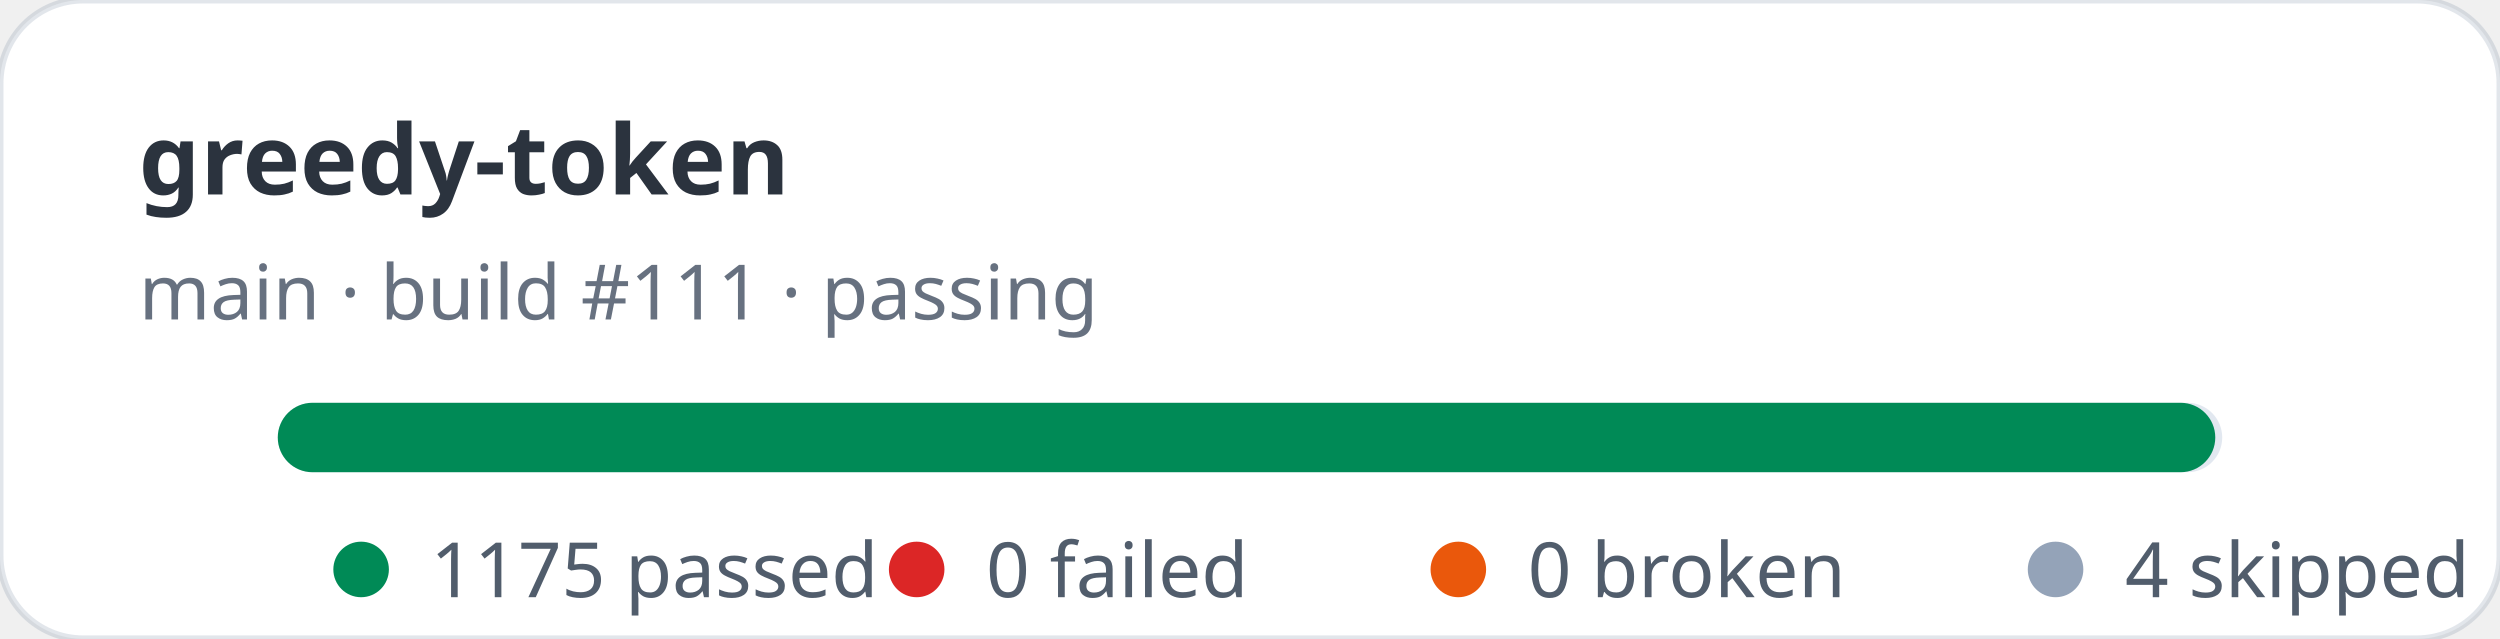
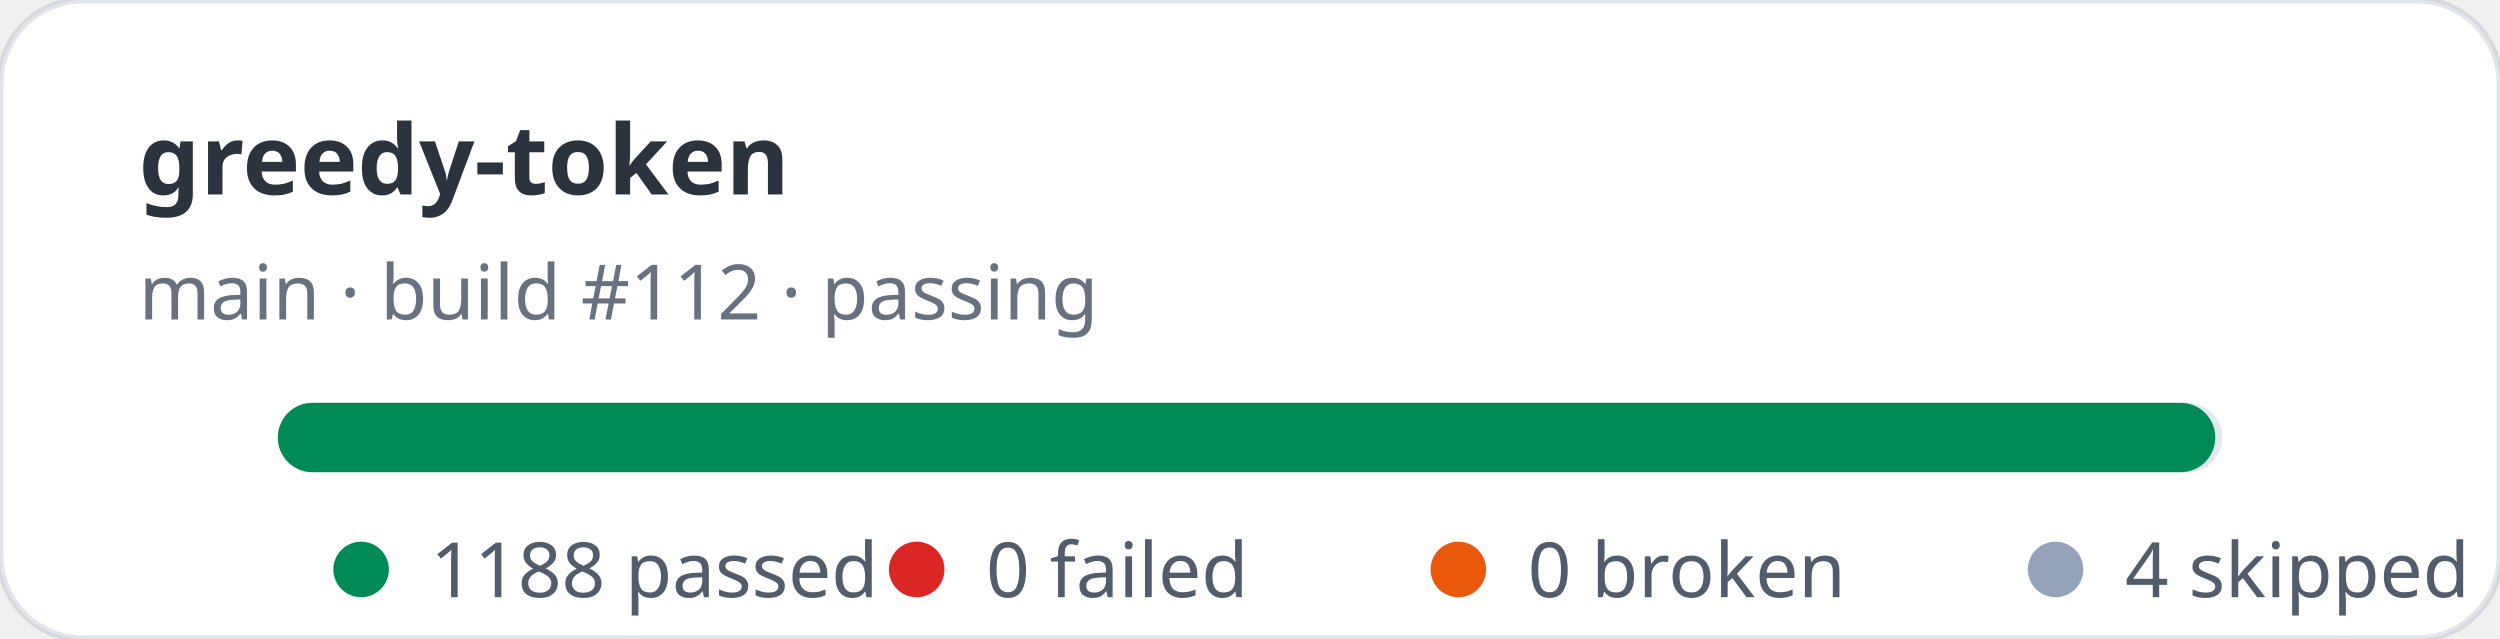
- <svg xmlns="http://www.w3.org/2000/svg" width="360" height="92" viewBox="0 0 360 92" role="img" aria-label="greedy-token stats: 1175 passed, 0 failed">
+ <svg xmlns="http://www.w3.org/2000/svg" width="360" height="92" viewBox="0 0 360 92" role="img" aria-label="greedy-token stats: 1188 passed, 0 failed">
  <rect width="360" height="92" rx="12" fill="#ffffff" stroke="rgba(11,48,86,0.12)" />
  <text x="20" y="28" fill="rgba(1,10,24,0.83)" font-family="ui-sans-serif,system-ui,sans-serif" font-size="14" font-weight="700">greedy-token</text>
-   <text x="20" y="46" fill="rgba(2,19,44,0.6)" font-family="ui-sans-serif,system-ui,sans-serif" font-size="11">main · build #111 · passing</text>
+   <text x="20" y="46" fill="rgba(2,19,44,0.6)" font-family="ui-sans-serif,system-ui,sans-serif" font-size="11">main · build #112 · passing</text>
  <rect x="40" y="58" width="280" height="10" rx="5" fill="#e2e8f0" />
  <rect x="40" y="58" width="279" height="10" rx="5" fill="#008a56" />
  <g font-family="ui-sans-serif,system-ui,sans-serif" font-size="11" fill="rgba(1,18,40,0.68)">
    <circle cx="52" cy="82" r="4" fill="#008a56" />
-     <text x="62" y="86">1175 passed</text>
+     <text x="62" y="86">1188 passed</text>
    <circle cx="132" cy="82" r="4" fill="#dc2626" />
    <text x="142" y="86">0 failed</text>
    <circle cx="210" cy="82" r="4" fill="#ea580c" />
    <text x="220" y="86">0 broken</text>
    <circle cx="296" cy="82" r="4" fill="#94a3b8" />
    <text x="306" y="86">4 skipped</text>
  </g>
</svg>
